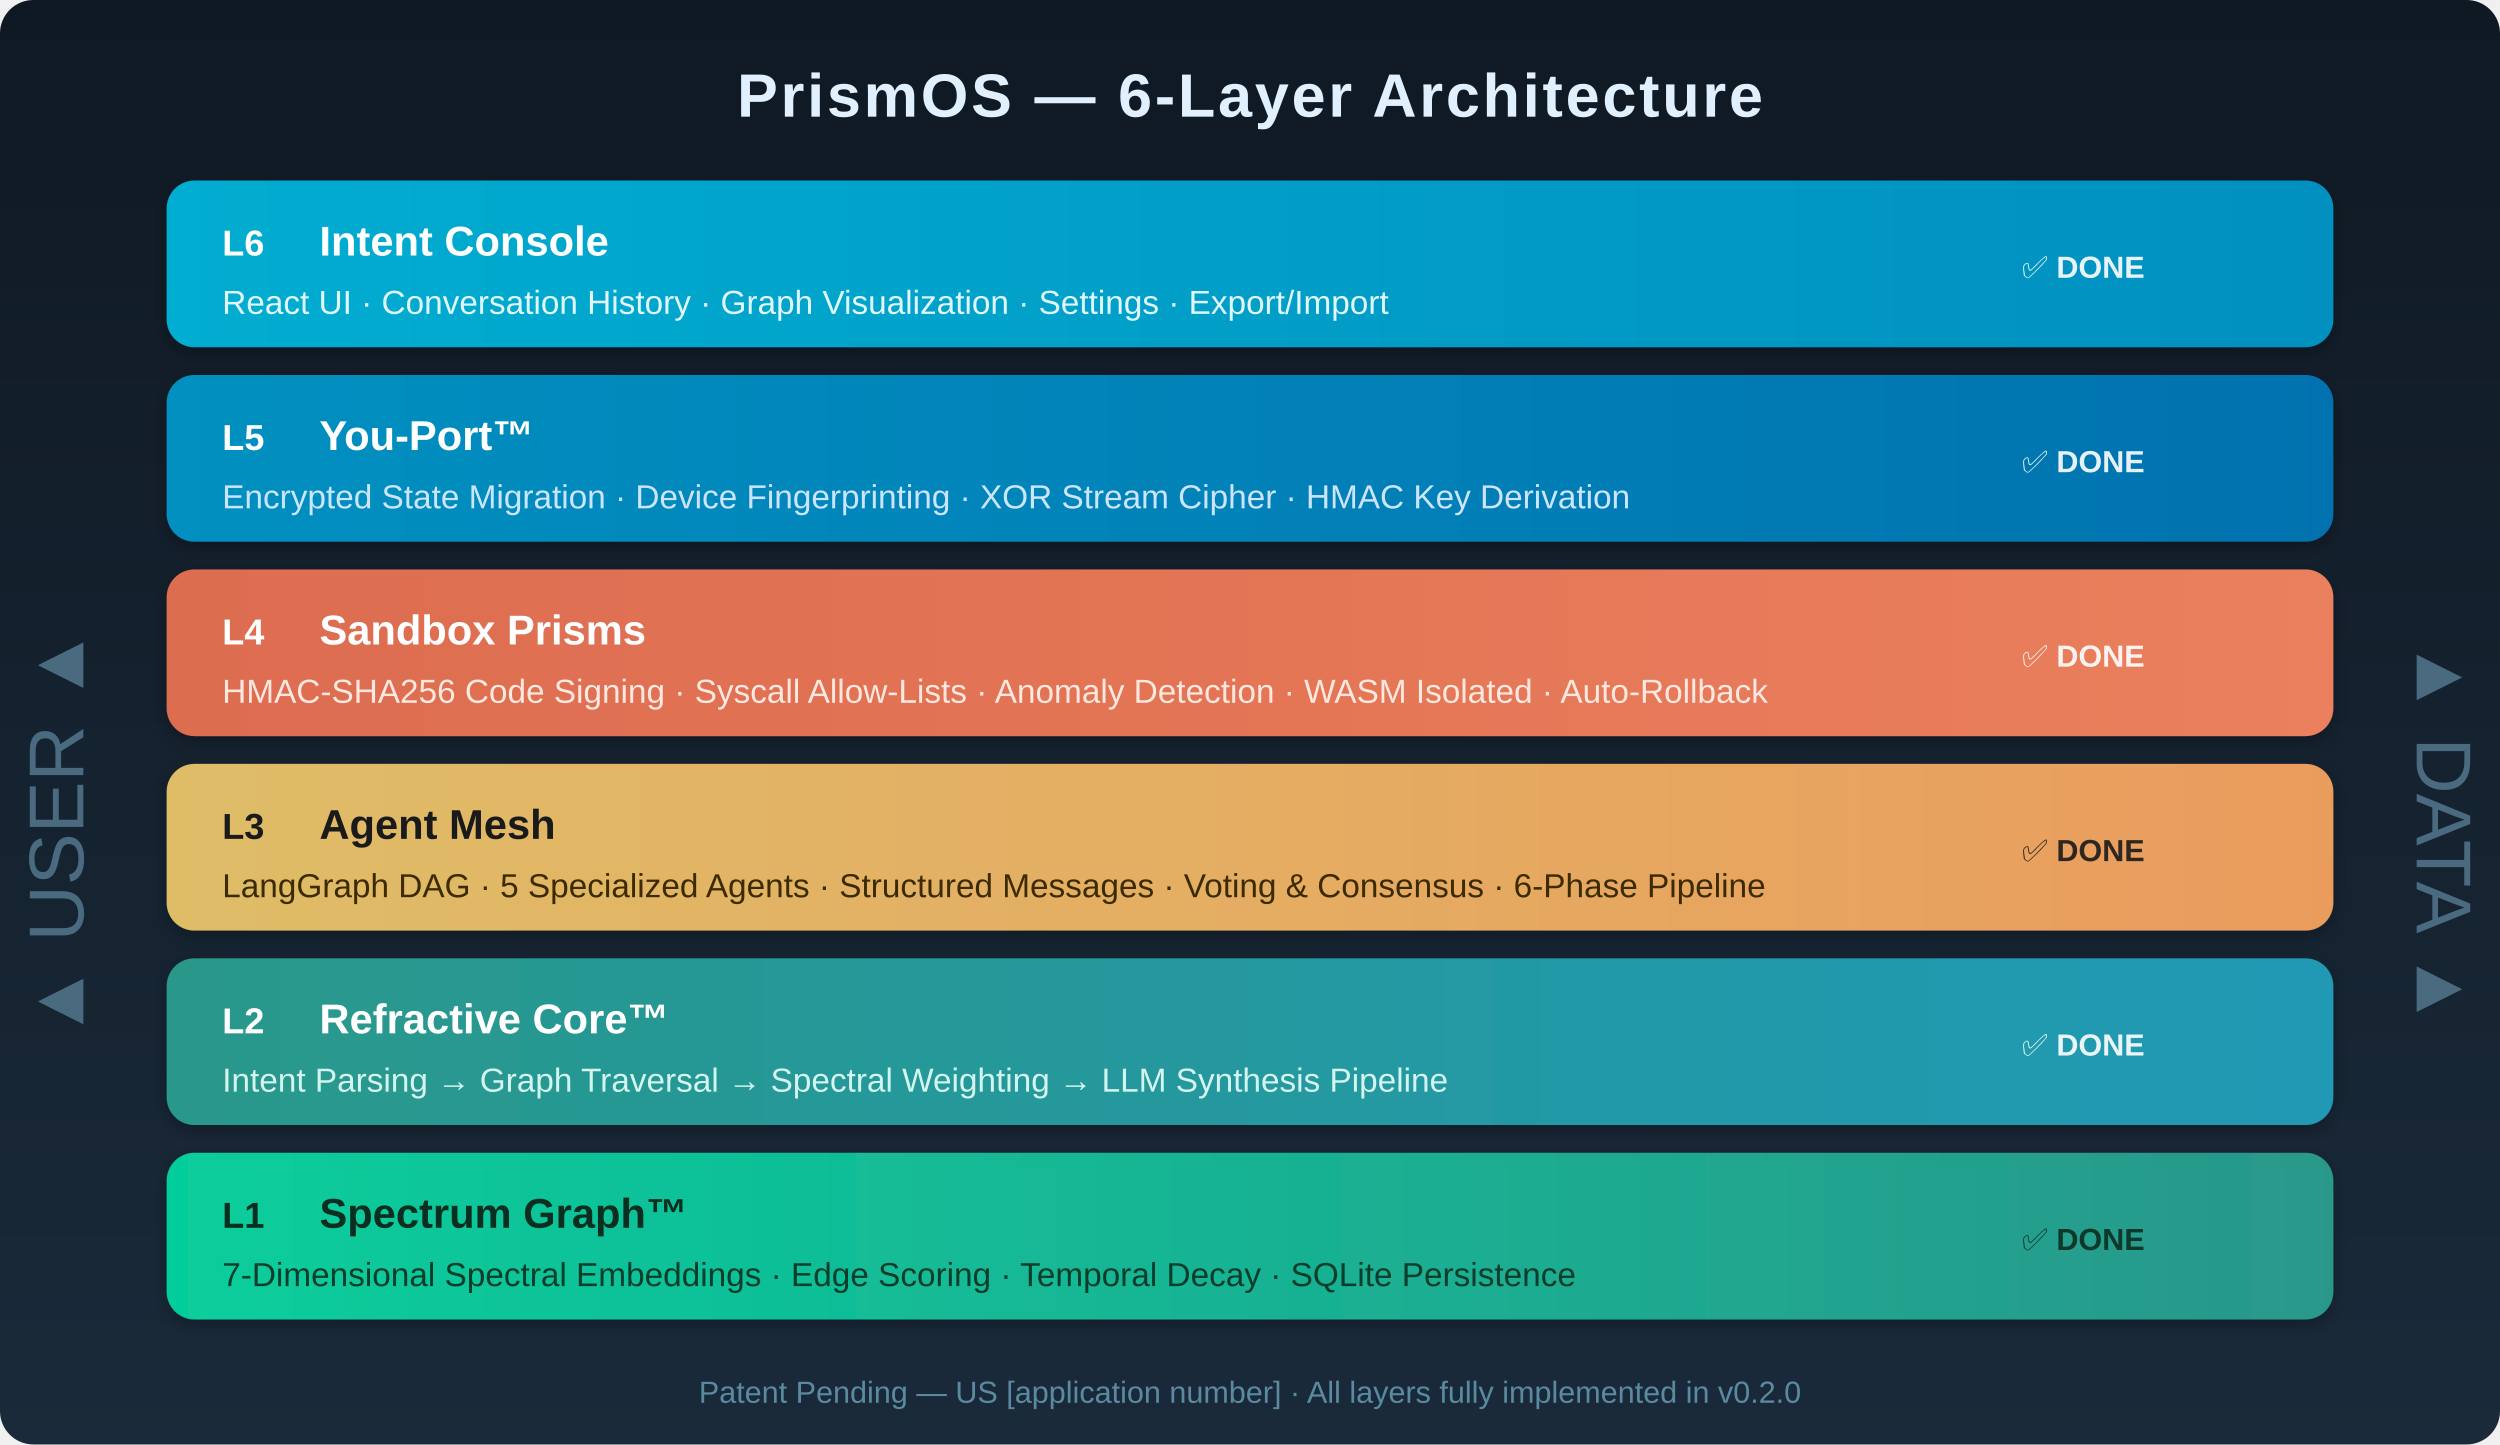
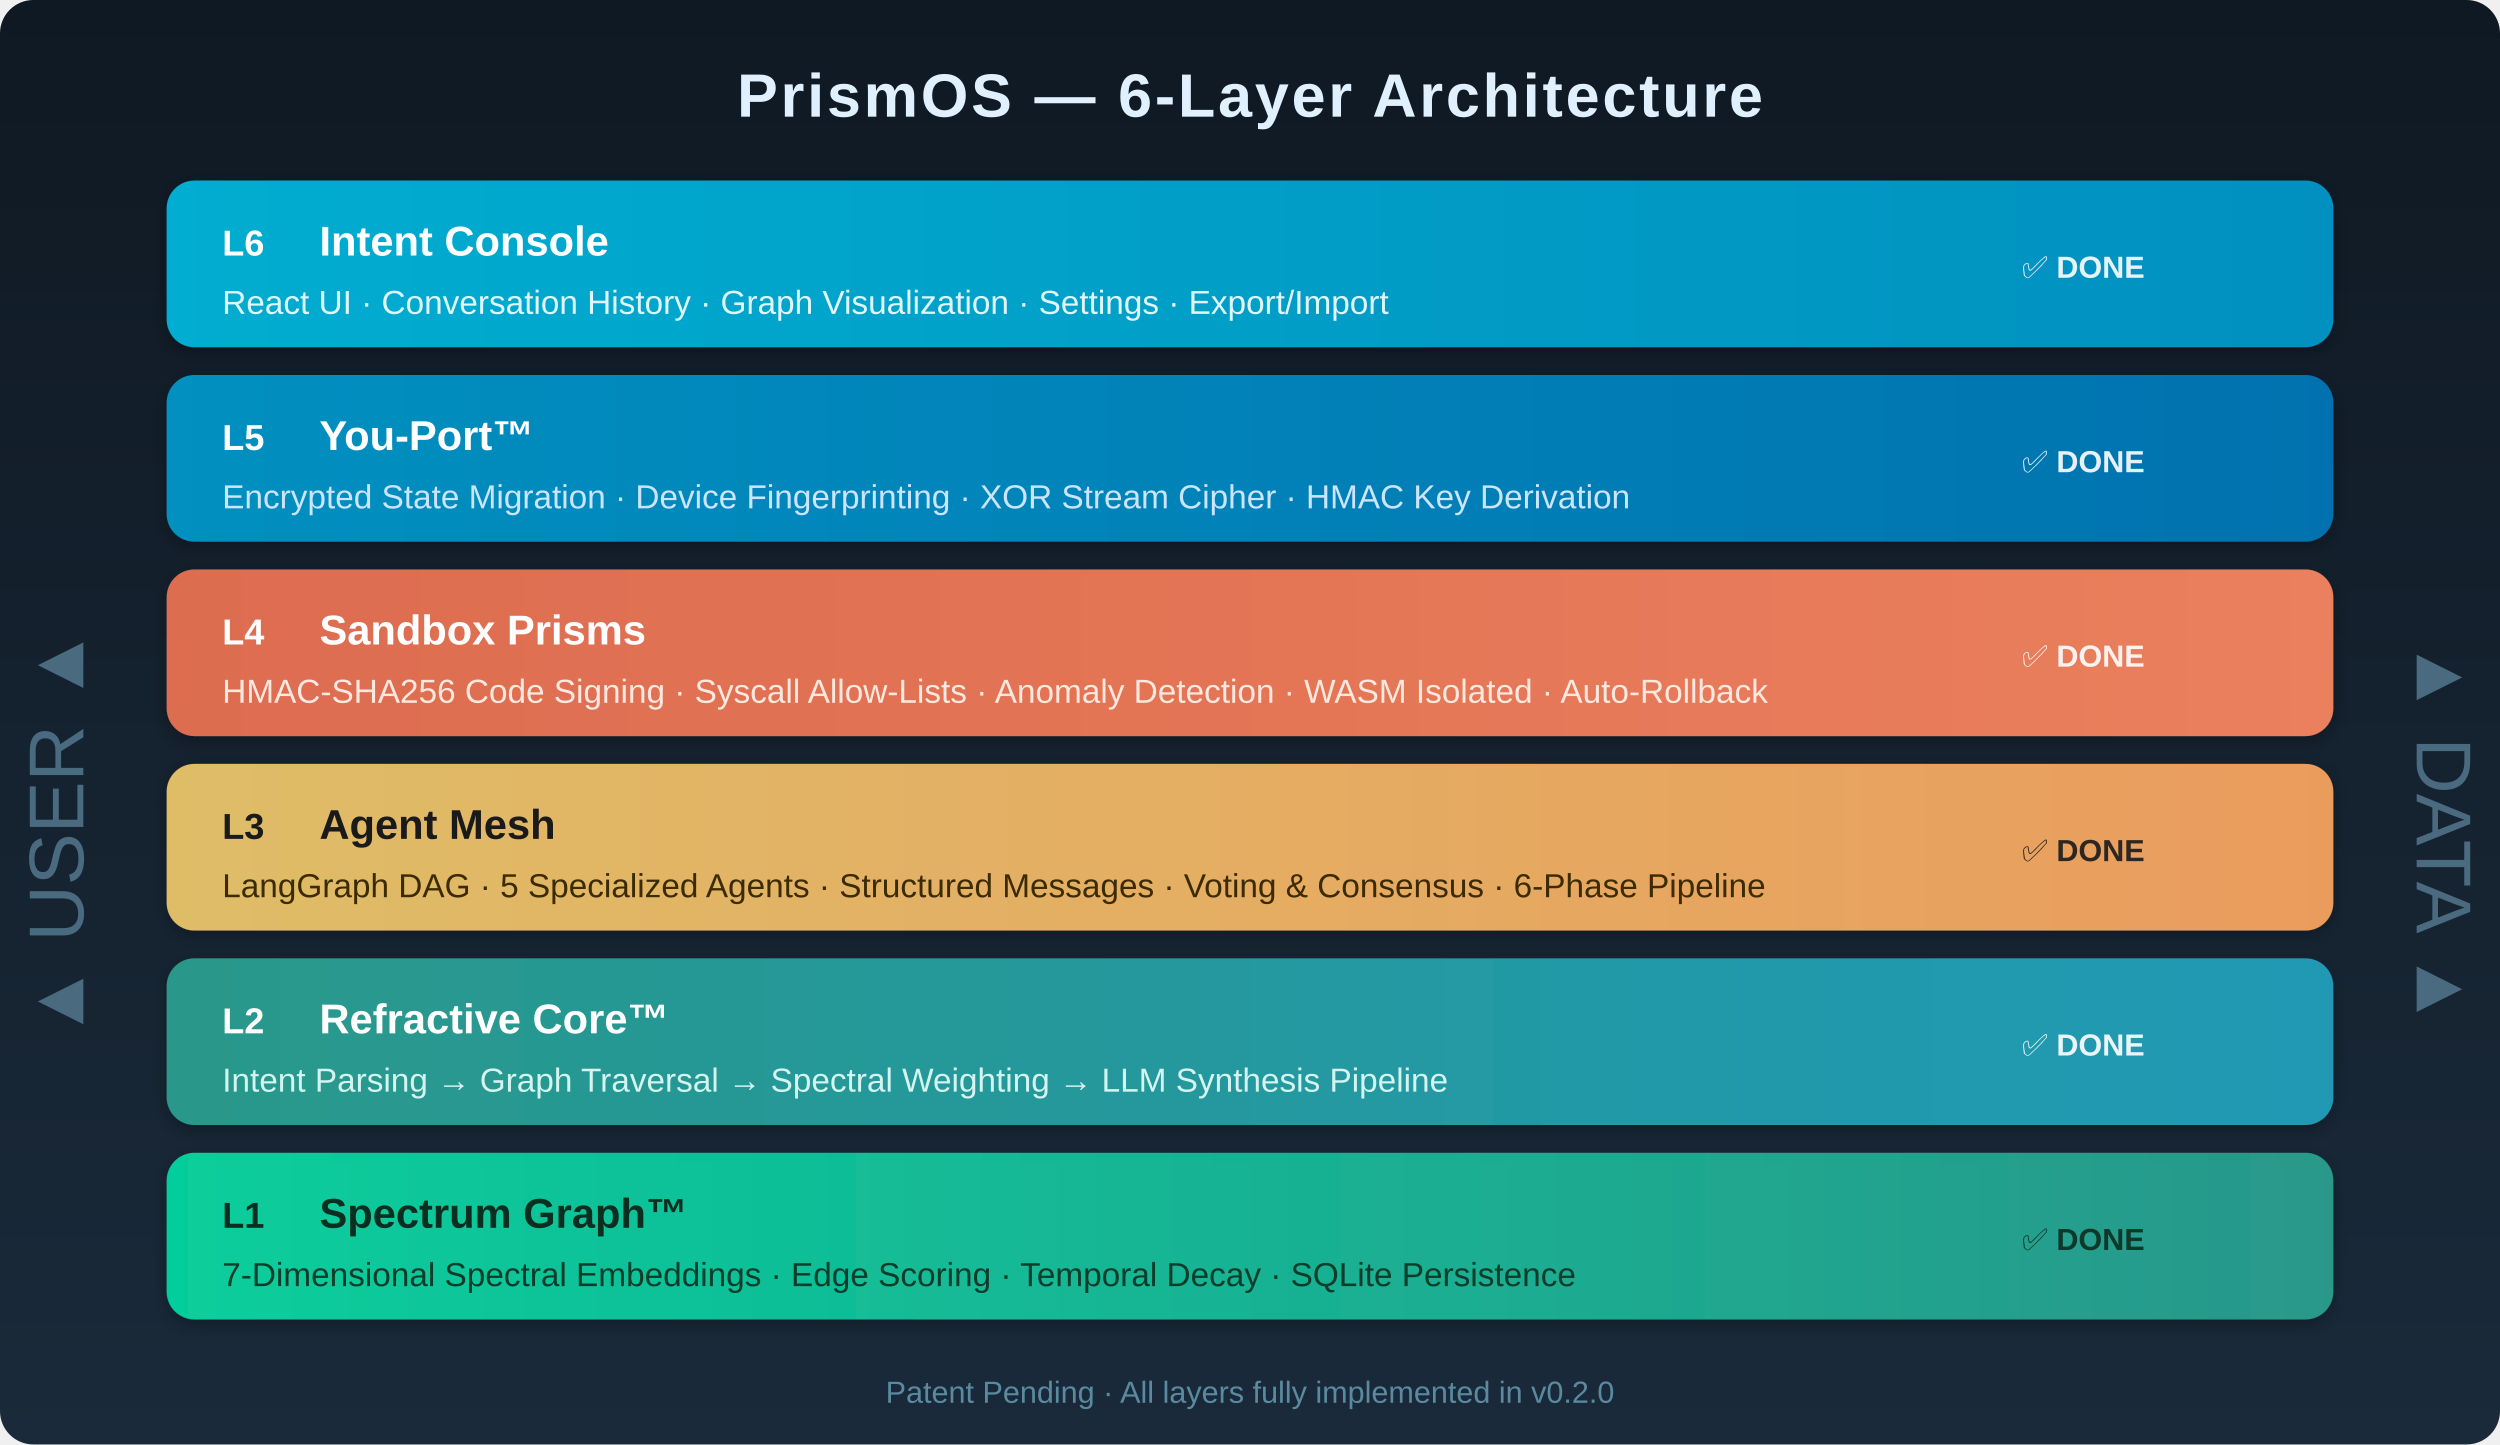
<svg xmlns="http://www.w3.org/2000/svg" viewBox="0 0 900 520" font-family="'Segoe UI', Arial, sans-serif">
  <defs>
    <linearGradient id="bg" x1="0%" y1="0%" x2="0%" y2="100%">
      <stop offset="0%" style="stop-color:#0f1923" />
      <stop offset="100%" style="stop-color:#1a2a3a" />
    </linearGradient>
    <linearGradient id="l6" x1="0%" y1="0%" x2="100%" y2="0%">
      <stop offset="0%" style="stop-color:#00b4d8" />
      <stop offset="100%" style="stop-color:#0096c7" />
    </linearGradient>
    <linearGradient id="l5" x1="0%" y1="0%" x2="100%" y2="0%">
      <stop offset="0%" style="stop-color:#0096c7" />
      <stop offset="100%" style="stop-color:#0077b6" />
    </linearGradient>
    <linearGradient id="l4" x1="0%" y1="0%" x2="100%" y2="0%">
      <stop offset="0%" style="stop-color:#e76f51" />
      <stop offset="100%" style="stop-color:#f4845f" />
    </linearGradient>
    <linearGradient id="l3" x1="0%" y1="0%" x2="100%" y2="0%">
      <stop offset="0%" style="stop-color:#e9c46a" />
      <stop offset="100%" style="stop-color:#f4a261" />
    </linearGradient>
    <linearGradient id="l2" x1="0%" y1="0%" x2="100%" y2="0%">
      <stop offset="0%" style="stop-color:#2a9d8f" />
      <stop offset="100%" style="stop-color:#219ebc" />
    </linearGradient>
    <linearGradient id="l1" x1="0%" y1="0%" x2="100%" y2="0%">
      <stop offset="0%" style="stop-color:#06d6a0" />
      <stop offset="100%" style="stop-color:#2a9d8f" />
    </linearGradient>
    <filter id="shadow">
      <feDropShadow dx="0" dy="2" stdDeviation="3" flood-color="#000" flood-opacity="0.3" />
    </filter>
  </defs>
  <rect width="900" height="520" rx="12" fill="url(#bg)" />
  <text x="450" y="42" text-anchor="middle" fill="#e0f0ff" font-size="22" font-weight="700" letter-spacing="1">PrismOS — 6-Layer Architecture</text>
  <rect x="60" y="65" width="780" height="60" rx="10" fill="url(#l6)" filter="url(#shadow)" opacity="0.95" />
  <text x="80" y="92" fill="#fff" font-size="13" font-weight="700">L6</text>
  <text x="115" y="92" fill="#fff" font-size="15" font-weight="700">Intent Console</text>
  <text x="80" y="113" fill="#e0f7ff" font-size="12">React UI · Conversation History · Graph Visualization · Settings · Export/Import</text>
  <text x="750" y="100" fill="#fff" font-size="11" font-weight="600" text-anchor="middle" opacity="0.9">✅ DONE</text>
  <rect x="60" y="135" width="780" height="60" rx="10" fill="url(#l5)" filter="url(#shadow)" opacity="0.95" />
  <text x="80" y="162" fill="#fff" font-size="13" font-weight="700">L5</text>
  <text x="115" y="162" fill="#fff" font-size="15" font-weight="700">You-Port™</text>
  <text x="80" y="183" fill="#cce5ff" font-size="12">Encrypted State Migration · Device Fingerprinting · XOR Stream Cipher · HMAC Key Derivation</text>
  <text x="750" y="170" fill="#fff" font-size="11" font-weight="600" text-anchor="middle" opacity="0.9">✅ DONE</text>
  <rect x="60" y="205" width="780" height="60" rx="10" fill="url(#l4)" filter="url(#shadow)" opacity="0.95" />
  <text x="80" y="232" fill="#fff" font-size="13" font-weight="700">L4</text>
  <text x="115" y="232" fill="#fff" font-size="15" font-weight="700">Sandbox Prisms</text>
  <text x="80" y="253" fill="#ffe8e0" font-size="12">HMAC-SHA256 Code Signing · Syscall Allow-Lists · Anomaly Detection · WASM Isolated · Auto-Rollback</text>
  <text x="750" y="240" fill="#fff" font-size="11" font-weight="600" text-anchor="middle" opacity="0.9">✅ DONE</text>
  <rect x="60" y="275" width="780" height="60" rx="10" fill="url(#l3)" filter="url(#shadow)" opacity="0.95" />
  <text x="80" y="302" fill="#1a1a1a" font-size="13" font-weight="700">L3</text>
  <text x="115" y="302" fill="#1a1a1a" font-size="15" font-weight="700">Agent Mesh</text>
  <text x="80" y="323" fill="#3d2b00" font-size="12">LangGraph DAG · 5 Specialized Agents · Structured Messages · Voting &amp; Consensus · 6-Phase Pipeline</text>
  <text x="750" y="310" fill="#1a1a1a" font-size="11" font-weight="600" text-anchor="middle" opacity="0.9">✅ DONE</text>
  <rect x="60" y="345" width="780" height="60" rx="10" fill="url(#l2)" filter="url(#shadow)" opacity="0.95" />
  <text x="80" y="372" fill="#fff" font-size="13" font-weight="700">L2</text>
  <text x="115" y="372" fill="#fff" font-size="15" font-weight="700">Refractive Core™</text>
  <text x="80" y="393" fill="#d4f5ef" font-size="12">Intent Parsing → Graph Traversal → Spectral Weighting → LLM Synthesis Pipeline</text>
  <text x="750" y="380" fill="#fff" font-size="11" font-weight="600" text-anchor="middle" opacity="0.9">✅ DONE</text>
  <rect x="60" y="415" width="780" height="60" rx="10" fill="url(#l1)" filter="url(#shadow)" opacity="0.95" />
  <text x="80" y="442" fill="#0a2e1f" font-size="13" font-weight="700">L1</text>
  <text x="115" y="442" fill="#0a2e1f" font-size="15" font-weight="700">Spectrum Graph™</text>
  <text x="80" y="463" fill="#0a3d2a" font-size="12">7-Dimensional Spectral Embeddings · Edge Scoring · Temporal Decay · SQLite Persistence</text>
  <text x="750" y="450" fill="#0a2e1f" font-size="11" font-weight="600" text-anchor="middle" opacity="0.9">✅ DONE</text>
  <text x="30" y="300" fill="#4a6a80" font-size="28" text-anchor="middle" transform="rotate(-90, 30, 300)">▲  USER  ▲</text>
  <text x="870" y="300" fill="#4a6a80" font-size="28" text-anchor="middle" transform="rotate(90, 870, 300)">▲  DATA  ▲</text>
-   <text x="450" y="505" text-anchor="middle" fill="#5a8aa0" font-size="11">Patent Pending — US [application number] · All layers fully implemented in v0.2.0</text>
+   <text x="450" y="505" text-anchor="middle" fill="#5a8aa0" font-size="11">Patent Pending · All layers fully implemented in v0.2.0</text>
</svg>
